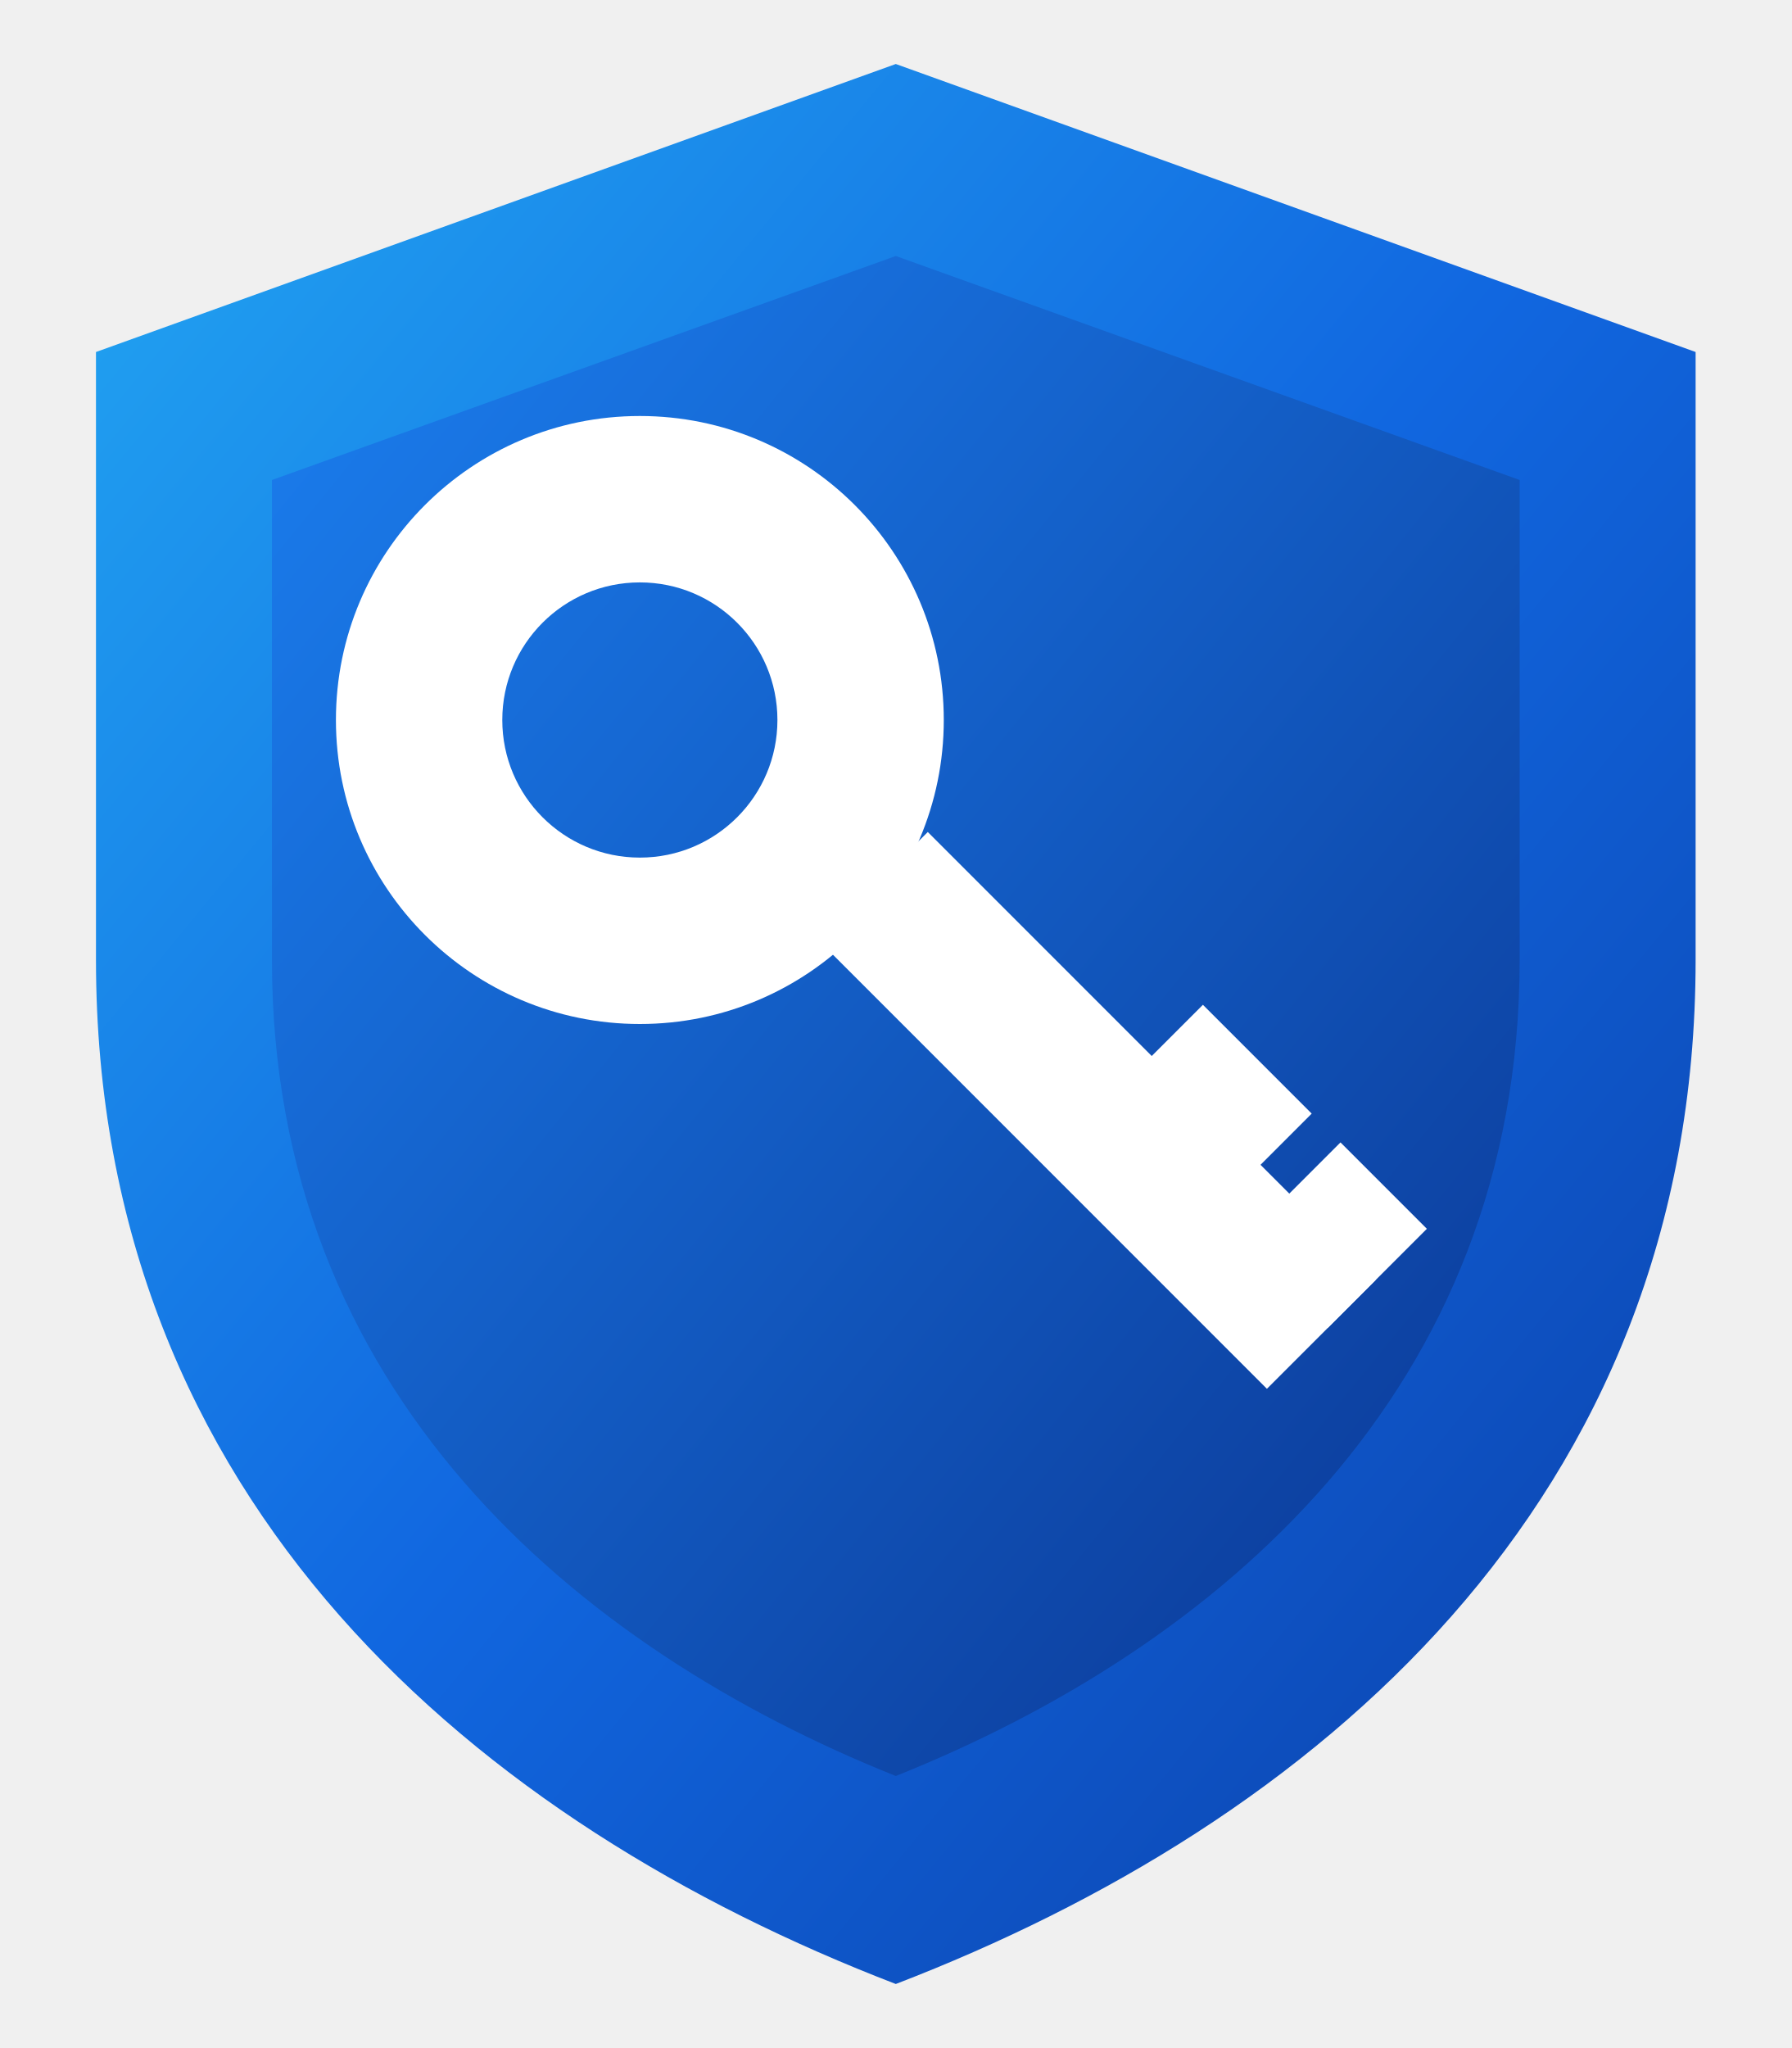
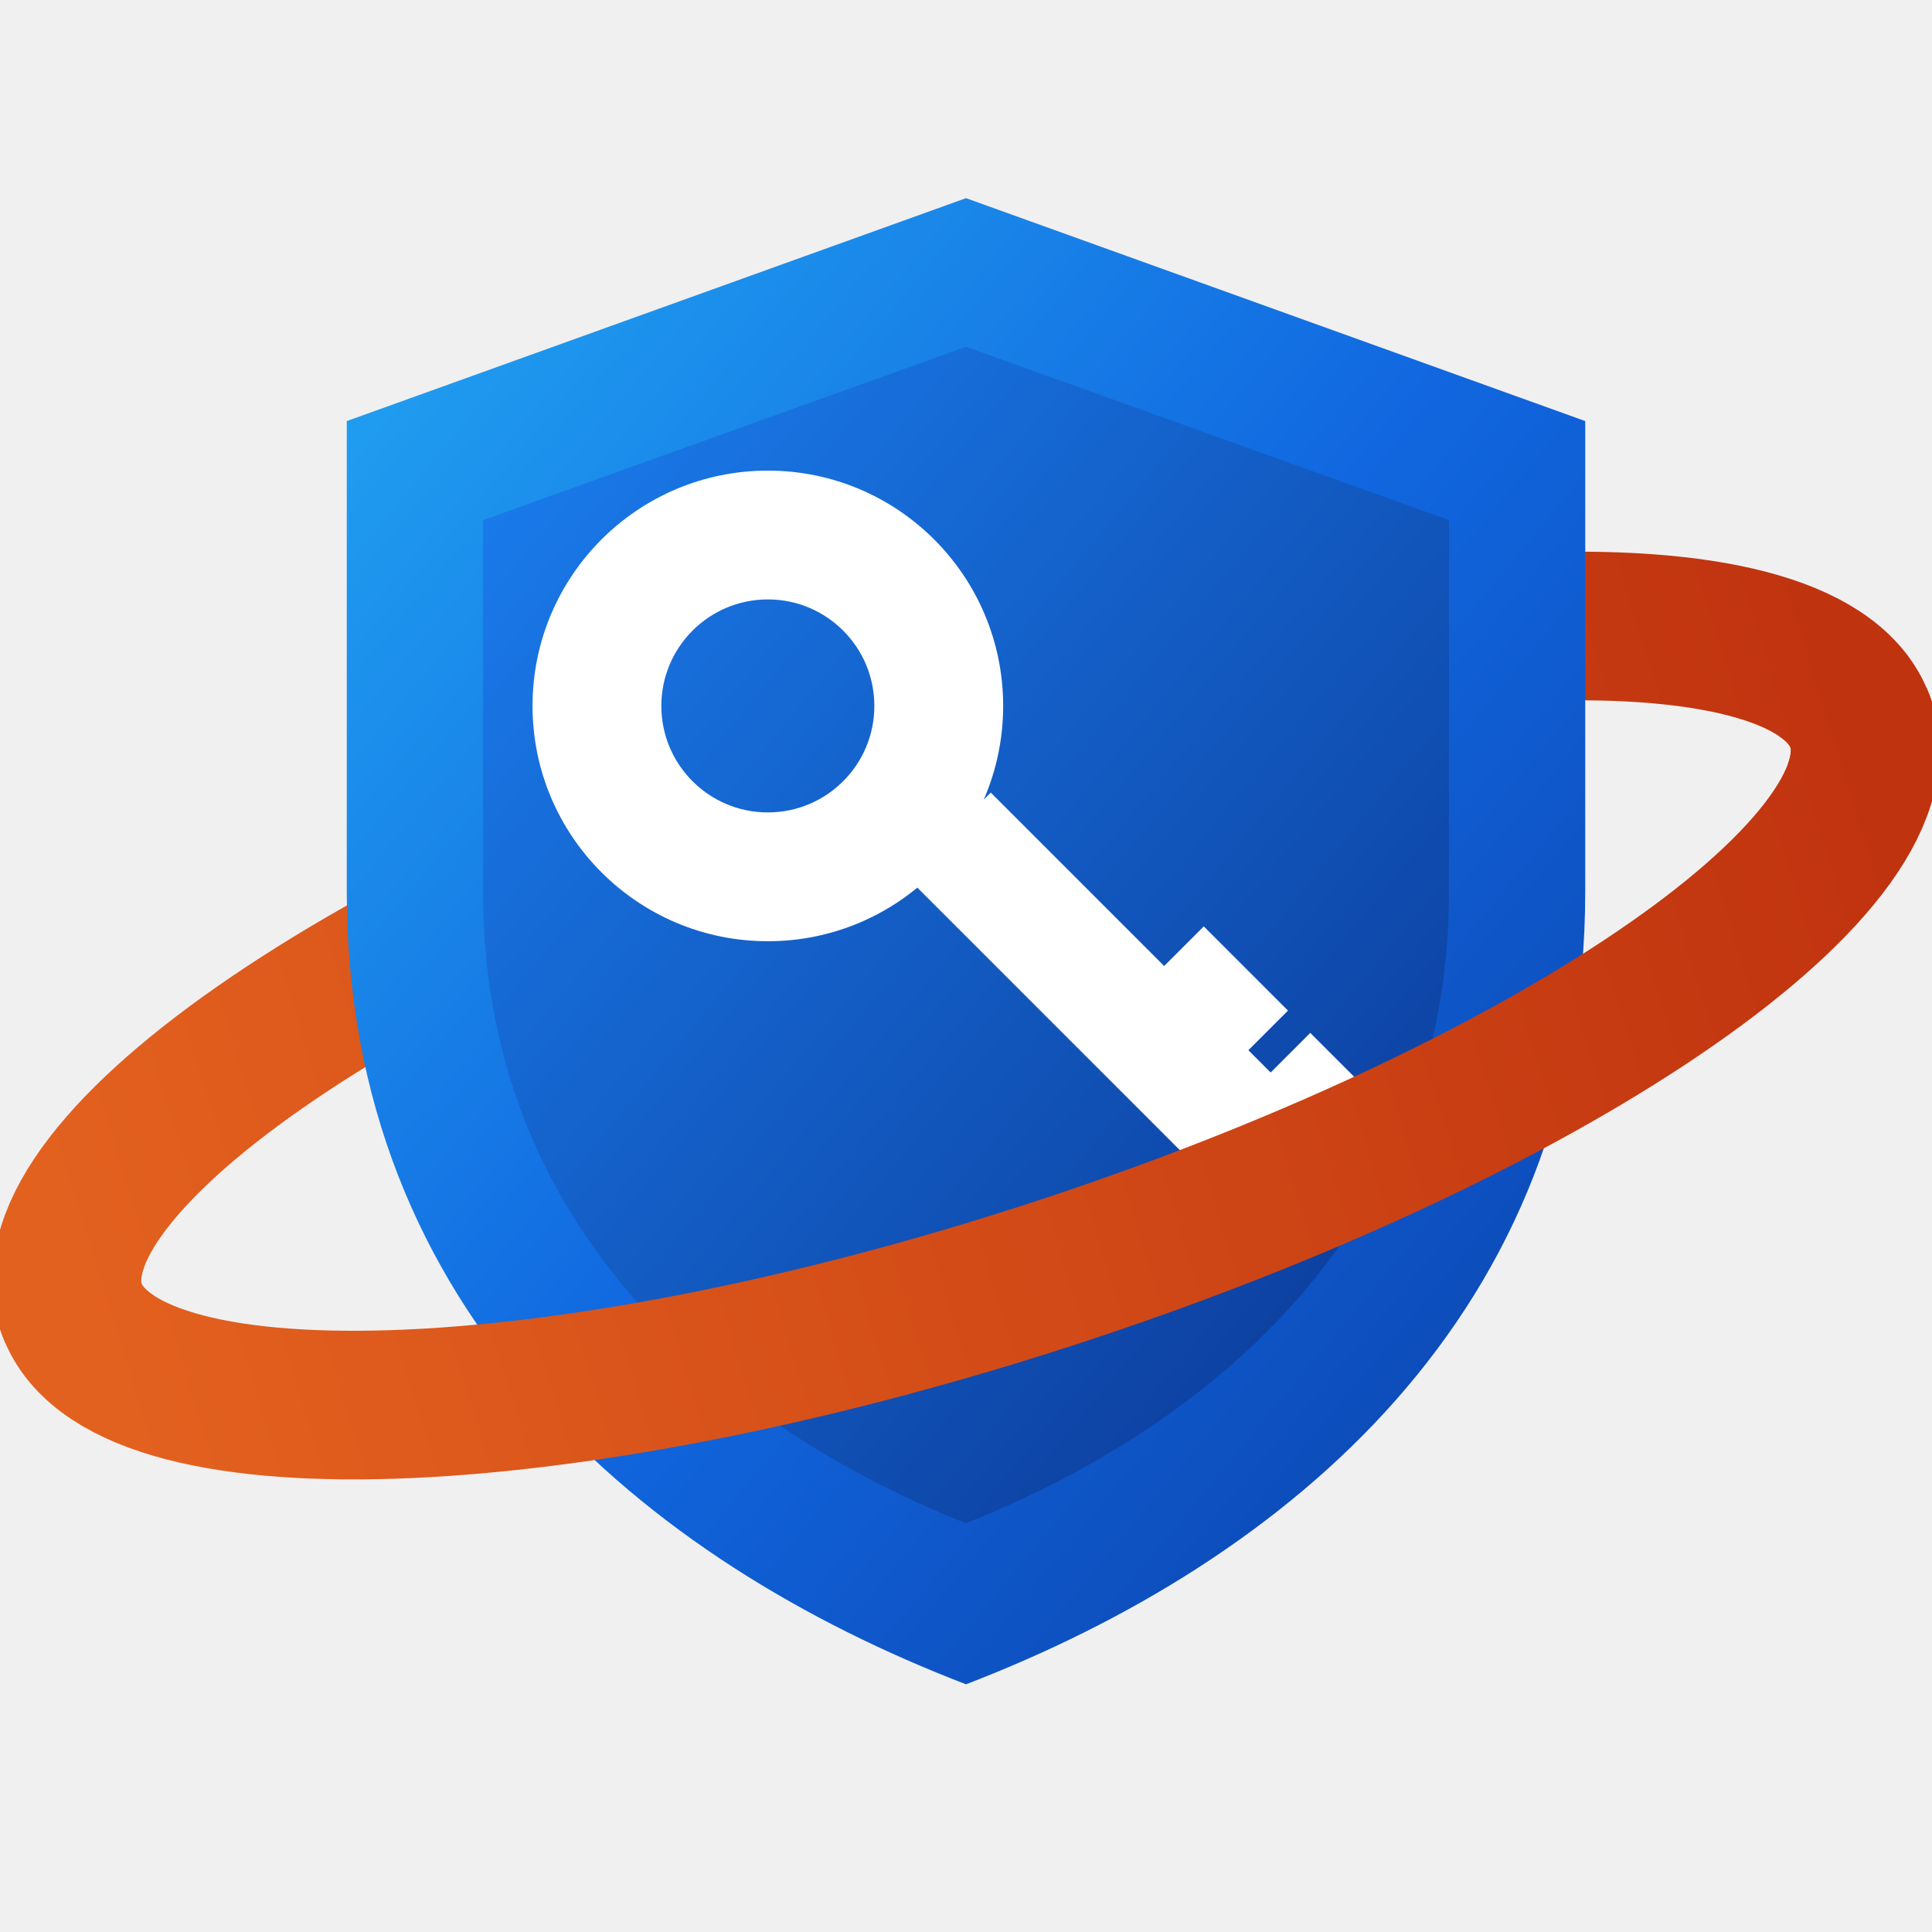
- <svg xmlns="http://www.w3.org/2000/svg" viewBox="4 1 56 64">
+ <svg xmlns="http://www.w3.org/2000/svg" viewBox="-7 -5 78 78">
  <defs>
    <linearGradient id="sh" x1="0" y1="0" x2="1" y2="1">
      <stop offset="0" stop-color="#22a6f2" />
      <stop offset="0.5" stop-color="#1167e0" />
      <stop offset="1" stop-color="#0b3fa8" />
    </linearGradient>
    <linearGradient id="in" x1="0" y1="0" x2="1" y2="1">
      <stop offset="0" stop-color="#1b7ff0" />
      <stop offset="1" stop-color="#0a3592" />
    </linearGradient>
+     <linearGradient id="rg" x1="0" y1="0" x2="1" y2="0">
+       <stop offset="0" stop-color="#e3611f" />
+       <stop offset="1" stop-color="#c0330f" />
+     </linearGradient>
+     <clipPath id="b" clipPathUnits="userSpaceOnUse">
+       <rect x="-20" y="-20" width="110" height="56.6" />
+     </clipPath>
+     <clipPath id="f" clipPathUnits="userSpaceOnUse">
+       <rect x="-20" y="35.4" width="110" height="60" />
+     </clipPath>
  </defs>
+   <g transform="rotate(-18 32 36)" clip-path="url(#b)">
+     <ellipse cx="32" cy="36" rx="38" ry="11" fill="none" stroke="url(#rg)" stroke-width="6" />
+   </g>
  <path d="M32 3 L57 12 V31 C57 48 45 58 32 63 C19 58 7 48 7 31 V12 Z" fill="url(#sh)" />
  <path d="M32 9 L51.5 16 V31 C51.5 44.5 42 52.5 32 56.5 C22 52.5 12.5 44.5 12.5 31 V16 Z" fill="url(#in)" />
  <g fill="#ffffff">
    <path fill-rule="evenodd" d="M24 14 a9.5 9.5 0 1 1 0 19 a9.5 9.5 0 1 1 0 -19 Z M24 19.2 a4.3 4.3 0 1 0 0 8.6 a4.3 4.3 0 1 0 0 -8.6 Z" />
    <path d="M29.6 30.4 L33 27 L47 41 L43.6 44.4 Z" />
    <path d="M38.5 35.5 L41.6 32.4 L45 35.8 L41.9 38.9 Z" />
    <path d="M42.8 39.8 L45.9 36.7 L48.6 39.4 L45.5 42.5 Z" />
  </g>
+   <g transform="rotate(-18 32 36)" clip-path="url(#f)">
+     <ellipse cx="32" cy="36" rx="38" ry="11" fill="none" stroke="url(#rg)" stroke-width="6" />
+   </g>
</svg>
